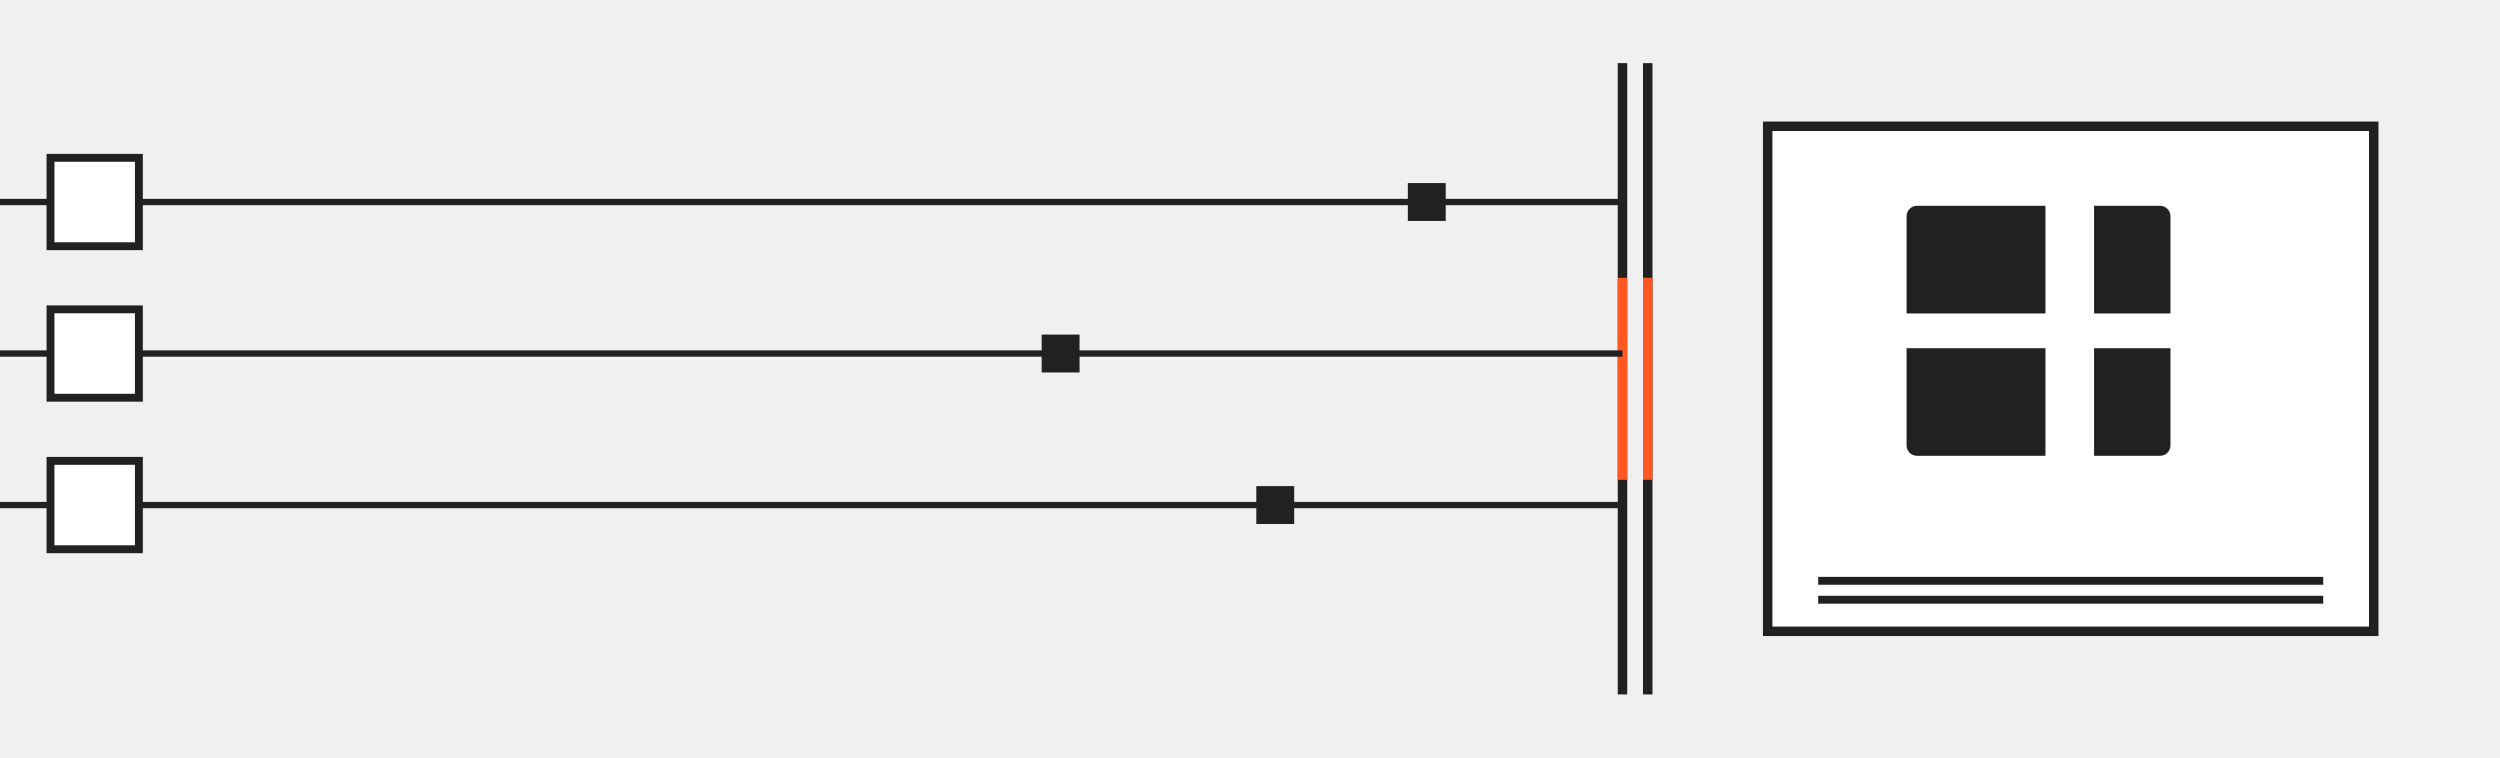
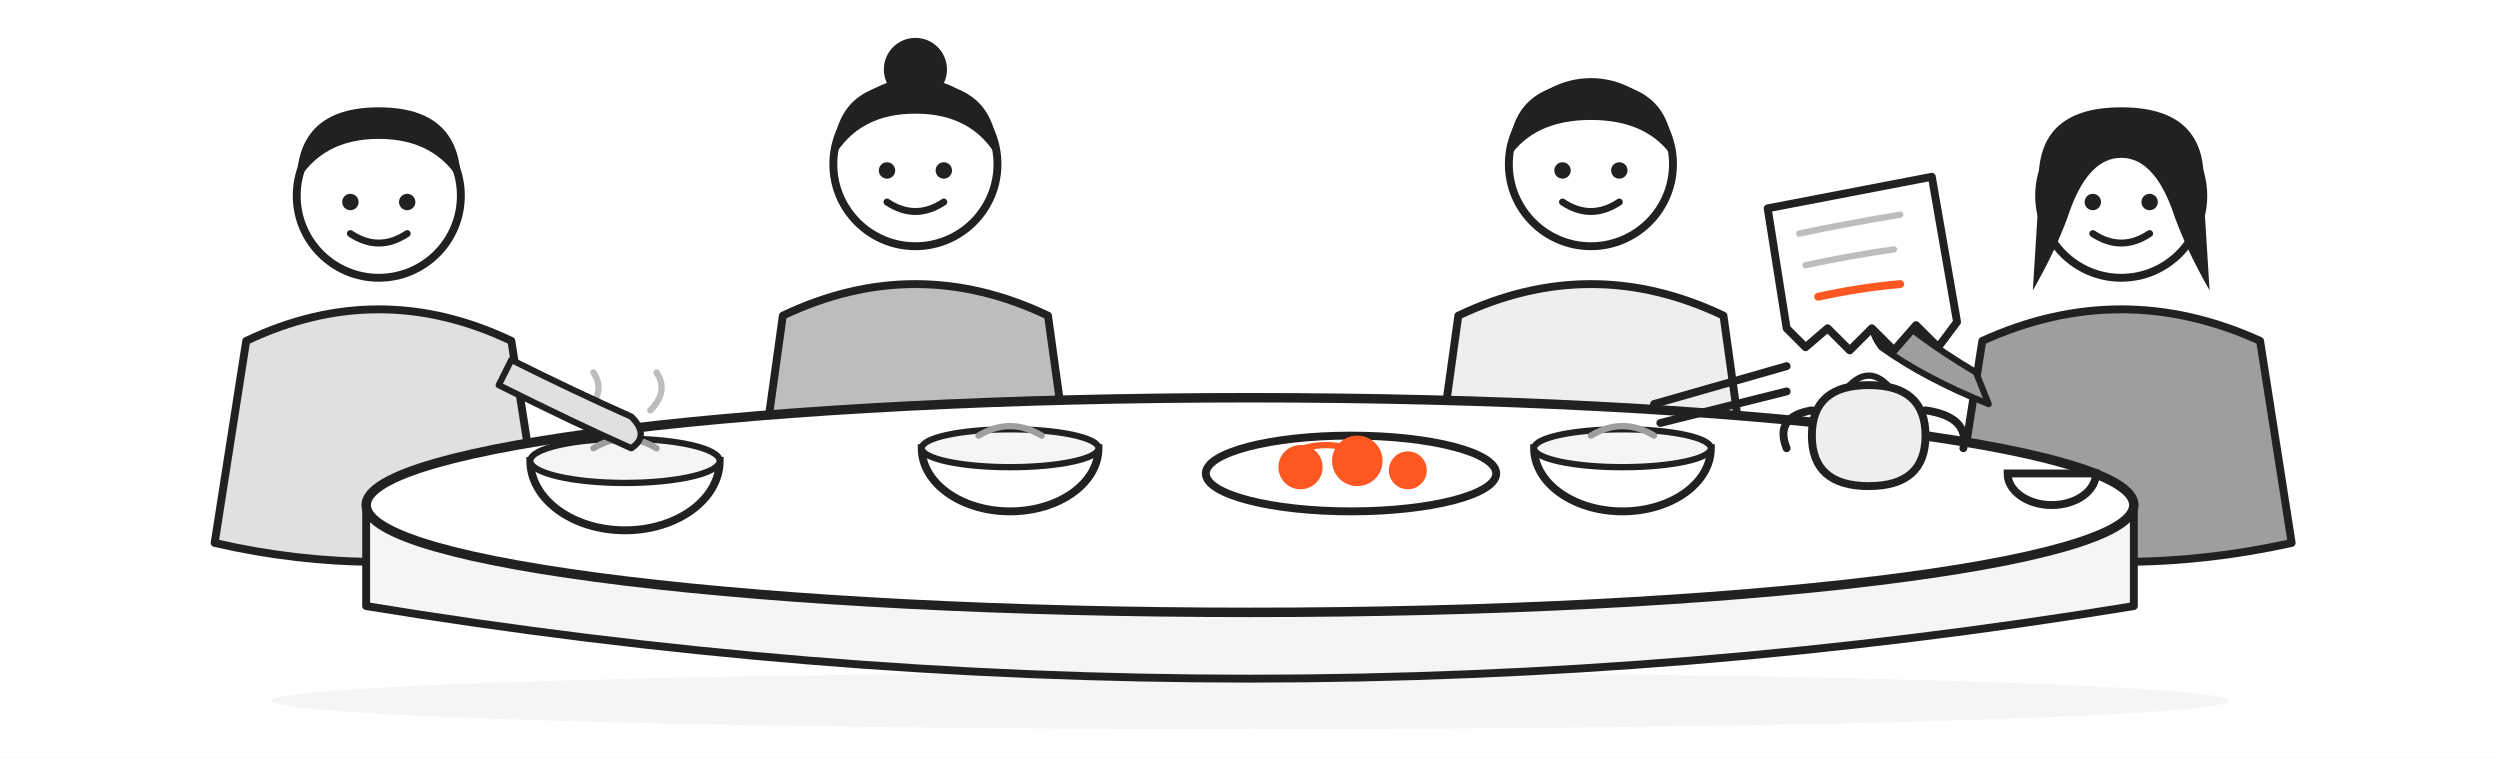
<svg xmlns="http://www.w3.org/2000/svg" viewBox="0 0 792 240">
-   <line x1="514" y1="20" x2="514" y2="220" stroke="#212121" stroke-width="3" />
-   <line x1="522" y1="20" x2="522" y2="220" stroke="#212121" stroke-width="3" />
-   <line x1="514" y1="88" x2="514" y2="152" stroke="#FF5722" stroke-width="3" />
-   <line x1="522" y1="88" x2="522" y2="152" stroke="#FF5722" stroke-width="3" />
-   <line x1="0" y1="64" x2="514" y2="64" stroke="#212121" stroke-width="2" />
-   <line x1="0" y1="112" x2="514" y2="112" stroke="#212121" stroke-width="2" />
-   <line x1="0" y1="160" x2="514" y2="160" stroke="#212121" stroke-width="2" />
-   <rect x="16" y="50" width="28" height="28" fill="#FFFFFF" stroke="#212121" stroke-width="2.5" />
-   <rect x="16" y="98" width="28" height="28" fill="#FFFFFF" stroke="#212121" stroke-width="2.5" />
-   <rect x="16" y="146" width="28" height="28" fill="#FFFFFF" stroke="#212121" stroke-width="2.5" />
-   <rect x="446" y="58" width="12" height="12" fill="#212121" />
-   <rect x="330" y="106" width="12" height="12" fill="#212121" />
-   <rect x="398" y="154" width="12" height="12" fill="#212121" />
-   <rect x="560" y="40" width="192" height="160" fill="#FFFFFF" stroke="#212121" stroke-width="3" />
-   <g transform="translate(593 52) scale(1.1)">
-     <path fill="#212121" d="M 10 15 C 10 13.34 11.34 12 13 12 H 50 V 43 H 10 Z M 64 12 H 83 C 84.66 12 86 13.34 86 15 V 43 H 64 Z M 10 53 H 50 V 84 H 13 C 11.34 84 10 82.66 10 81 Z M 64 53 H 86 V 81 C 86 82.66 84.66 84 83 84 H 64 Z" />
-   </g>
-   <line x1="576" y1="184" x2="736" y2="184" stroke="#212121" stroke-width="2.5" />
-   <line x1="576" y1="190" x2="736" y2="190" stroke="#212121" stroke-width="2.5" />
+   <path d="M0 0 H792 V240 H0 Z" fill="#FFFFFF" />
+   <ellipse cx="396" cy="222" rx="310" ry="9" fill="#F5F5F5" />
+   <path d="M78 108 Q120 88 162 108 L172 172 Q120 184 68 172 Z" fill="#E0E0E0" stroke="#212121" stroke-width="2.5" stroke-linejoin="round" />
+   <circle cx="120" cy="62" r="26" fill="#FFFFFF" stroke="#212121" stroke-width="2.5" />
+   <path d="M94 58 Q94 34 120 34 Q146 34 146 58 Q138 44 120 44 Q102 44 94 58 Z" fill="#212121" />
+   <circle cx="111" cy="64" r="2.6" fill="#212121" />
+   <circle cx="129" cy="64" r="2.6" fill="#212121" />
+   <path d="M111 74 Q120 80 129 74" fill="none" stroke="#212121" stroke-width="2.2" stroke-linecap="round" />
+   <path d="M248 100 Q290 80 332 100 L342 172 Q290 184 238 172 Z" fill="#BDBDBD" stroke="#212121" stroke-width="2.5" stroke-linejoin="round" />
+   <circle cx="290" cy="52" r="26" fill="#FFFFFF" stroke="#212121" stroke-width="2.5" />
+   <circle cx="290" cy="22" r="10" fill="#212121" />
+   <path d="M264 50 Q264 26 290 26 Q316 26 316 50 Q308 36 290 36 Q272 36 264 50 Z" fill="#212121" />
+   <circle cx="281" cy="54" r="2.6" fill="#212121" />
+   <circle cx="299" cy="54" r="2.6" fill="#212121" />
+   <path d="M281 64 Q290 70 299 64" fill="none" stroke="#212121" stroke-width="2.2" stroke-linecap="round" />
+   <path d="M462 100 Q504 80 546 100 L556 172 Q504 184 452 172 Z" fill="#EEEEEE" stroke="#212121" stroke-width="2.5" stroke-linejoin="round" />
+   <circle cx="504" cy="52" r="26" fill="#FFFFFF" stroke="#212121" stroke-width="2.5" />
+   <path d="M478 50 Q478 26 504 26 Q530 26 530 50 Q522 38 504 38 Q486 38 478 50 Z" fill="#212121" />
+   <circle cx="495" cy="54" r="2.6" fill="#212121" />
+   <circle cx="513" cy="54" r="2.6" fill="#212121" />
+   <path d="M495 64 Q504 70 513 64" fill="none" stroke="#212121" stroke-width="2.2" stroke-linecap="round" />
+   <path d="M628 108 Q672 88 716 108 L726 172 Q672 184 618 172 Z" fill="#9E9E9E" stroke="#212121" stroke-width="2.5" stroke-linejoin="round" />
+   <circle cx="672" cy="62" r="26" fill="#FFFFFF" stroke="#212121" stroke-width="2.5" />
+   <path d="M646 60 Q644 34 672 34 Q700 34 698 60 L700 92 Q692 78 688 66 Q682 50 672 50 Q662 50 656 66 Q652 78 644 92 Z" fill="#212121" />
+   <circle cx="663" cy="64" r="2.6" fill="#212121" />
+   <circle cx="681" cy="64" r="2.6" fill="#212121" />
+   <path d="M663 74 Q672 80 681 74" fill="none" stroke="#212121" stroke-width="2.2" stroke-linecap="round" />
+   <path d="M116 160 Q396 212 676 160 L676 192 Q396 238 116 192 Z" fill="#F5F5F5" stroke="#212121" stroke-width="2.5" stroke-linejoin="round" />
+   <ellipse cx="396" cy="160" rx="280" ry="34" fill="#FFFFFF" stroke="#212121" stroke-width="3" />
+   <path d="M168 146 A30 22 0 0 0 228 146 Z" fill="#FFFFFF" stroke="#212121" stroke-width="2.5" />
+   <ellipse cx="198" cy="146" rx="30" ry="7" fill="#F5F5F5" stroke="#212121" stroke-width="2" />
+   <path d="M188 142 Q198 136 208 142" fill="none" stroke="#9E9E9E" stroke-width="2" stroke-linecap="round" />
+   <path d="M186 130 Q192 124 188 118 M206 130 Q212 124 208 118" fill="none" stroke="#BDBDBD" stroke-width="2" stroke-linecap="round" />
+   <path d="M292 142 A28 20 0 0 0 348 142 Z" fill="#FFFFFF" stroke="#212121" stroke-width="2.5" />
+   <ellipse cx="320" cy="142" rx="28" ry="6" fill="#F5F5F5" stroke="#212121" stroke-width="2" />
+   <path d="M310 138 Q320 132 330 138" fill="none" stroke="#9E9E9E" stroke-width="2" stroke-linecap="round" />
+   <ellipse cx="428" cy="150" rx="46" ry="12" fill="#FFFFFF" stroke="#212121" stroke-width="2.5" />
+   <circle cx="412" cy="148" r="7" fill="#FF5722" />
+   <circle cx="430" cy="146" r="8" fill="#FF5722" />
+   <circle cx="446" cy="149" r="6" fill="#FF5722" />
+   <path d="M408 144 Q420 138 432 144" fill="none" stroke="#FF5722" stroke-width="2" stroke-linecap="round" />
+   <path d="M486 142 A28 20 0 0 0 542 142 Z" fill="#FFFFFF" stroke="#212121" stroke-width="2.5" />
+   <ellipse cx="514" cy="142" rx="28" ry="6" fill="#F5F5F5" stroke="#212121" stroke-width="2" />
+   <path d="M504 138 Q514 132 524 138" fill="none" stroke="#9E9E9E" stroke-width="2" stroke-linecap="round" />
+   <path d="M574 138 Q574 122 592 122 Q610 122 610 138 Q610 154 592 154 Q574 154 574 138 Z" fill="#EEEEEE" stroke="#212121" stroke-width="2.5" />
+   <path d="M610 130 Q624 132 622 142" fill="none" stroke="#212121" stroke-width="2.5" stroke-linecap="round" />
+   <path d="M574 130 Q562 132 566 142" fill="none" stroke="#212121" stroke-width="2.5" stroke-linecap="round" />
+   <path d="M586 122 Q592 116 598 122" fill="none" stroke="#212121" stroke-width="2" stroke-linecap="round" />
+   <path d="M636 150 A14 10 0 0 0 664 150 Z" fill="#FFFFFF" stroke="#212121" stroke-width="2.5" />
+   <path d="M524 128 L566 116" stroke="#212121" stroke-width="2.5" stroke-linecap="round" />
+   <path d="M526 134 L566 124" stroke="#212121" stroke-width="2.5" stroke-linecap="round" />
+   <path d="M158 122 Q182 134 200 142 Q206 138 200 132 Q182 124 162 114 Z" fill="#E0E0E0" stroke="#212121" stroke-width="2" stroke-linejoin="round" />
+   <path d="M626 118 Q606 106 596 96 Q590 102 596 110 Q610 120 630 128 Z" fill="#9E9E9E" stroke="#212121" stroke-width="2" stroke-linejoin="round" />
+   <path d="M584 92 Q576 86 584 80 Q592 76 598 82 Q604 88 598 96 Q592 100 584 92 Z" fill="#FFFFFF" stroke="#212121" stroke-width="2" />
+   <path d="M560 66 L612 56 L620 102 L614 110 L607 103 L600 111 L593 104 L586 111 L579 104 L572 110 L566 104 Z" fill="#FFFFFF" stroke="#212121" stroke-width="2.5" stroke-linejoin="round" />
+   <path d="M570 74 Q584 71 602 68 M572 84 Q586 81 600 79" fill="none" stroke="#BDBDBD" stroke-width="2" stroke-linecap="round" />
+   <path d="M576 94 Q590 91 602 90" fill="none" stroke="#FF5722" stroke-width="2.5" stroke-linecap="round" />
</svg>
